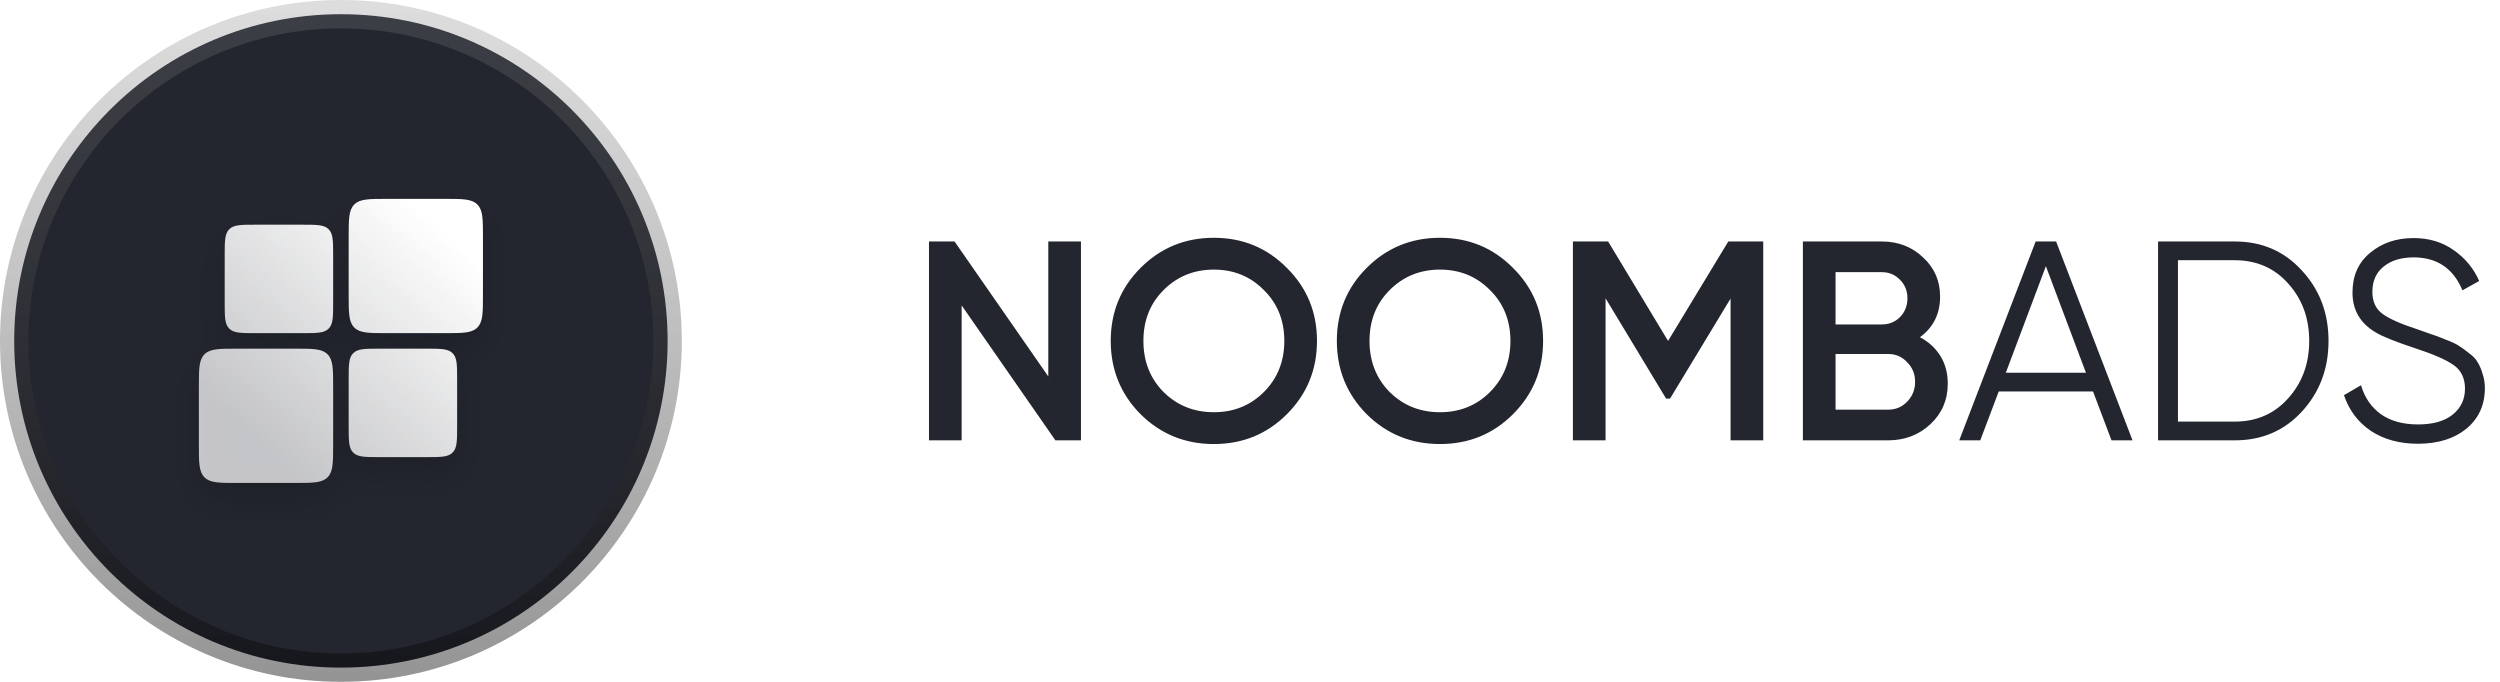
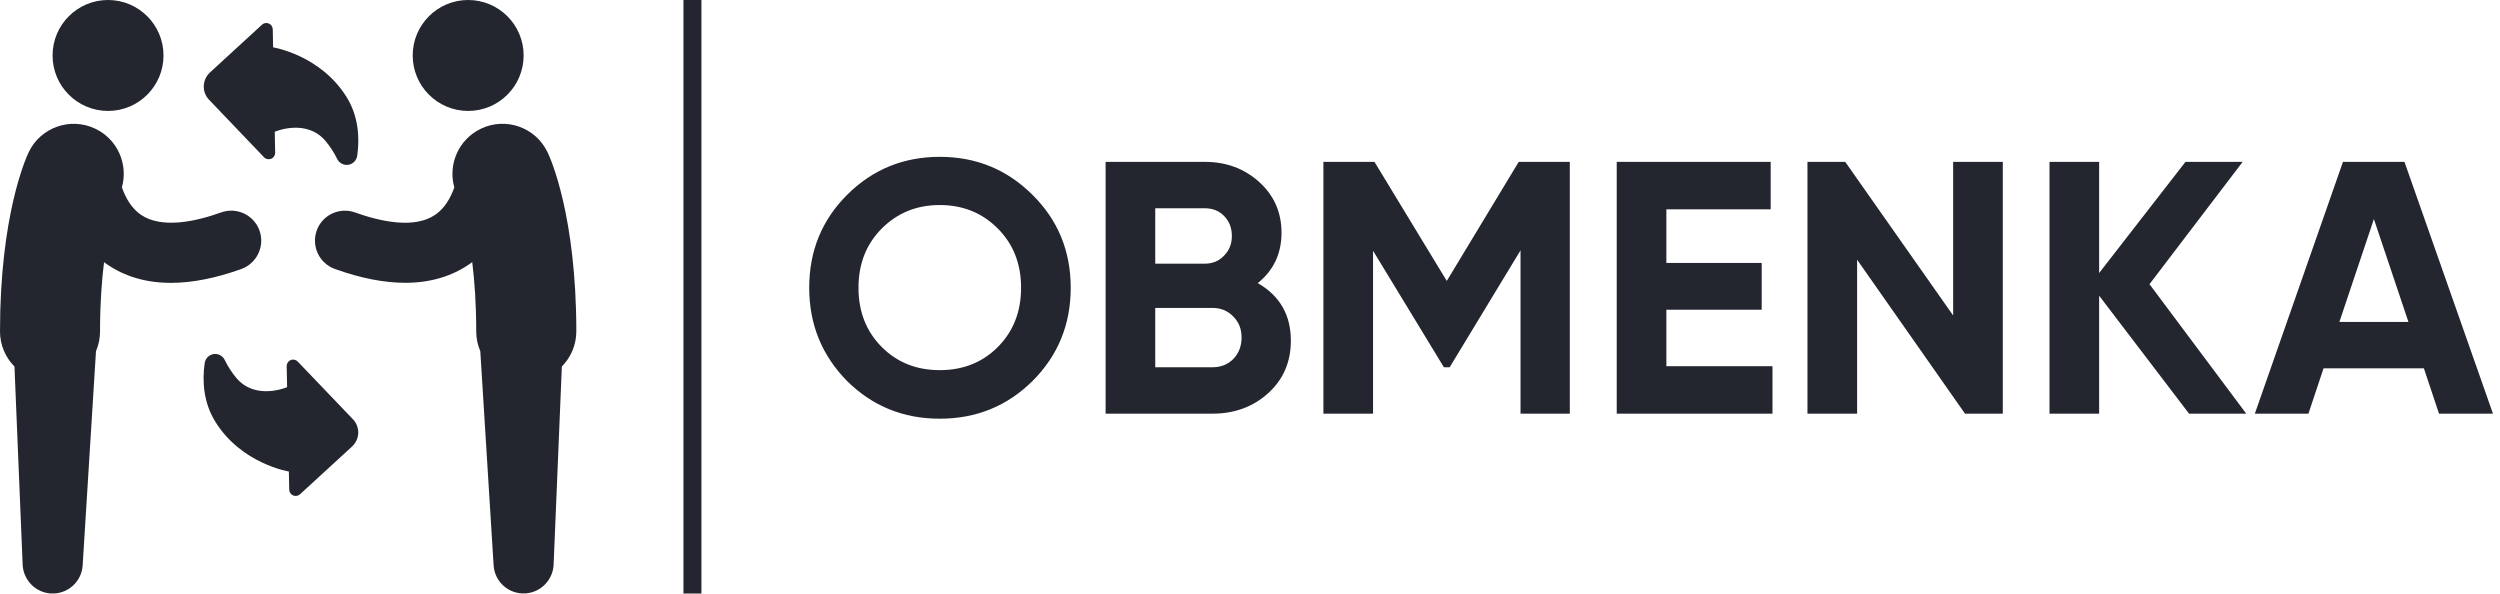
- <svg xmlns="http://www.w3.org/2000/svg" width="176" height="48" viewBox="0 0 176 48" fill="none">
-   <rect x="1" y="1" width="46" height="46" rx="23" fill="#23262F" />
-   <g filter="url(#filter0_d_1402_6802)">
-     <path d="M15.818 18C15.818 16.971 15.818 16.457 16.138 16.138C16.457 15.818 16.971 15.818 18 15.818H21.273C22.301 15.818 22.816 15.818 23.135 16.138C23.454 16.457 23.454 16.971 23.454 18V21.273C23.454 22.301 23.454 22.816 23.135 23.135C22.816 23.454 22.301 23.454 21.273 23.454H18C16.971 23.454 16.457 23.454 16.138 23.135C15.818 22.816 15.818 22.301 15.818 21.273V18Z" fill="url(#paint0_linear_1402_6802)" />
-     <path d="M24.546 26.727C24.546 25.699 24.546 25.184 24.865 24.865C25.184 24.546 25.699 24.546 26.727 24.546H30C31.029 24.546 31.543 24.546 31.862 24.865C32.182 25.184 32.182 25.699 32.182 26.727V30C32.182 31.029 32.182 31.543 31.862 31.862C31.543 32.182 31.029 32.182 30 32.182H26.727C25.699 32.182 25.184 32.182 24.865 31.862C24.546 31.543 24.546 31.029 24.546 30V26.727Z" fill="url(#paint1_linear_1402_6802)" />
-     <path d="M24.546 16.702C24.546 15.428 24.546 14.791 24.941 14.396C25.337 14 25.974 14 27.247 14H31.298C32.572 14 33.209 14 33.604 14.396C34 14.791 34 15.428 34 16.702V20.753C34 22.026 34 22.663 33.604 23.059C33.209 23.454 32.572 23.454 31.298 23.454H27.247C25.974 23.454 25.337 23.454 24.941 23.059C24.546 22.663 24.546 22.026 24.546 20.753V16.702Z" fill="url(#paint2_linear_1402_6802)" />
-     <path d="M14 27.247C14 25.974 14 25.337 14.396 24.941C14.791 24.546 15.428 24.546 16.702 24.546H20.753C22.026 24.546 22.663 24.546 23.059 24.941C23.454 25.337 23.454 25.974 23.454 27.247V31.298C23.454 32.572 23.454 33.209 23.059 33.604C22.663 34 22.026 34 20.753 34H16.702C15.428 34 14.791 34 14.396 33.604C14 33.209 14 32.572 14 31.298V27.247Z" fill="url(#paint3_linear_1402_6802)" />
-   </g>
-   <rect x="1" y="1" width="46" height="46" rx="23" stroke="url(#paint4_linear_1402_6802)" stroke-width="2" />
-   <path d="M73.8 17H76.1V31H74.3L67.7 21.5V31H65.4V17H67.2L73.8 26.5V17ZM90.596 29.16C89.196 30.56 87.483 31.26 85.456 31.26C83.429 31.26 81.709 30.56 80.296 29.16C78.896 27.747 78.196 26.027 78.196 24C78.196 21.973 78.896 20.26 80.296 18.86C81.709 17.447 83.429 16.74 85.456 16.74C87.483 16.74 89.196 17.447 90.596 18.86C92.009 20.26 92.716 21.973 92.716 24C92.716 26.027 92.009 27.747 90.596 29.16ZM81.916 27.6C82.876 28.547 84.056 29.02 85.456 29.02C86.856 29.02 88.029 28.547 88.976 27.6C89.936 26.64 90.416 25.44 90.416 24C90.416 22.56 89.936 21.367 88.976 20.42C88.029 19.46 86.856 18.98 85.456 18.98C84.056 18.98 82.876 19.46 81.916 20.42C80.969 21.367 80.496 22.56 80.496 24C80.496 25.44 80.969 26.64 81.916 27.6ZM106.514 29.16C105.114 30.56 103.401 31.26 101.374 31.26C99.347 31.26 97.627 30.56 96.214 29.16C94.814 27.747 94.114 26.027 94.114 24C94.114 21.973 94.814 20.26 96.214 18.86C97.627 17.447 99.347 16.74 101.374 16.74C103.401 16.74 105.114 17.447 106.514 18.86C107.927 20.26 108.634 21.973 108.634 24C108.634 26.027 107.927 27.747 106.514 29.16ZM97.834 27.6C98.794 28.547 99.974 29.02 101.374 29.02C102.774 29.02 103.947 28.547 104.894 27.6C105.854 26.64 106.334 25.44 106.334 24C106.334 22.56 105.854 21.367 104.894 20.42C103.947 19.46 102.774 18.98 101.374 18.98C99.974 18.98 98.794 19.46 97.834 20.42C96.887 21.367 96.414 22.56 96.414 24C96.414 25.44 96.887 26.64 97.834 27.6ZM124.132 17V31H121.832V21.02L117.572 28.06H117.292L113.032 21V31H110.732V17H113.212L117.432 24L121.672 17H124.132ZM135.163 23.74C135.777 24.06 136.257 24.5 136.603 25.06C136.95 25.62 137.123 26.267 137.123 27C137.123 28.147 136.717 29.1 135.903 29.86C135.09 30.62 134.097 31 132.923 31H126.923V17H132.483C133.63 17 134.597 17.373 135.383 18.12C136.183 18.853 136.583 19.773 136.583 20.88C136.583 22.093 136.11 23.047 135.163 23.74ZM132.483 19.16H129.223V22.84H132.483C132.99 22.84 133.417 22.667 133.763 22.32C134.11 21.96 134.283 21.52 134.283 21C134.283 20.48 134.11 20.047 133.763 19.7C133.417 19.34 132.99 19.16 132.483 19.16ZM132.923 28.84C133.457 28.84 133.903 28.653 134.263 28.28C134.637 27.893 134.823 27.427 134.823 26.88C134.823 26.333 134.637 25.873 134.263 25.5C133.903 25.113 133.457 24.92 132.923 24.92H129.223V28.84H132.923ZM148.65 31L147.35 27.56H140.71L139.41 31H137.93L143.31 17H144.75L150.13 31H148.65ZM141.21 26.24H146.85L144.03 18.74L141.21 26.24ZM157.328 17C159.235 17 160.808 17.68 162.048 19.04C163.301 20.387 163.928 22.04 163.928 24C163.928 25.96 163.301 27.62 162.048 28.98C160.808 30.327 159.235 31 157.328 31H151.928V17H157.328ZM157.328 29.68C158.861 29.68 160.115 29.133 161.088 28.04C162.075 26.947 162.568 25.6 162.568 24C162.568 22.4 162.075 21.053 161.088 19.96C160.115 18.867 158.861 18.32 157.328 18.32H153.328V29.68H157.328ZM170.215 31.24C168.935 31.24 167.835 30.94 166.915 30.34C166.008 29.727 165.375 28.887 165.015 27.82L166.215 27.12C166.468 27.987 166.935 28.667 167.615 29.16C168.295 29.64 169.168 29.88 170.235 29.88C171.275 29.88 172.082 29.653 172.655 29.2C173.242 28.733 173.535 28.12 173.535 27.36C173.535 26.627 173.268 26.073 172.735 25.7C172.202 25.327 171.322 24.94 170.095 24.54C168.642 24.06 167.682 23.673 167.215 23.38C166.148 22.74 165.615 21.813 165.615 20.6C165.615 19.413 166.028 18.48 166.855 17.8C167.682 17.107 168.702 16.76 169.915 16.76C171.008 16.76 171.955 17.047 172.755 17.62C173.555 18.18 174.148 18.9 174.535 19.78L173.355 20.44C172.715 18.893 171.568 18.12 169.915 18.12C169.048 18.12 168.348 18.333 167.815 18.76C167.282 19.187 167.015 19.78 167.015 20.54C167.015 21.233 167.255 21.753 167.735 22.1C168.215 22.447 169.008 22.8 170.115 23.16C170.622 23.333 170.982 23.46 171.195 23.54C171.422 23.607 171.742 23.727 172.155 23.9C172.582 24.06 172.895 24.207 173.095 24.34C173.295 24.46 173.535 24.633 173.815 24.86C174.108 25.073 174.315 25.293 174.435 25.52C174.568 25.733 174.682 26 174.775 26.32C174.882 26.627 174.935 26.96 174.935 27.32C174.935 28.507 174.502 29.46 173.635 30.18C172.768 30.887 171.628 31.24 170.215 31.24Z" fill="#23262F" />
-   <defs>
-     <filter id="filter0_d_1402_6802" x="11.587" y="12.793" width="24.827" height="24.827" filterUnits="userSpaceOnUse" color-interpolation-filters="sRGB">
-       <feFlood flood-opacity="0" result="BackgroundImageFix" />
-       <feColorMatrix in="SourceAlpha" type="matrix" values="0 0 0 0 0 0 0 0 0 0 0 0 0 0 0 0 0 0 127 0" result="hardAlpha" />
-       <feOffset dy="1.207" />
-       <feGaussianBlur stdDeviation="1.207" />
-       <feColorMatrix type="matrix" values="0 0 0 0 0 0 0 0 0 0 0 0 0 0 0 0 0 0 0.15 0" />
-       <feBlend mode="normal" in2="BackgroundImageFix" result="effect1_dropShadow_1402_6802" />
-       <feBlend mode="normal" in="SourceGraphic" in2="effect1_dropShadow_1402_6802" result="shape" />
-     </filter>
-     <linearGradient id="paint0_linear_1402_6802" x1="29.969" y1="15.187" x2="16.723" y2="29.605" gradientUnits="userSpaceOnUse">
-       <stop stop-color="white" />
-       <stop offset="1" stop-color="#FCFCFD" stop-opacity="0.75" />
-     </linearGradient>
-     <linearGradient id="paint1_linear_1402_6802" x1="29.969" y1="15.187" x2="16.723" y2="29.605" gradientUnits="userSpaceOnUse">
-       <stop stop-color="white" />
-       <stop offset="1" stop-color="#FCFCFD" stop-opacity="0.75" />
-     </linearGradient>
-     <linearGradient id="paint2_linear_1402_6802" x1="29.969" y1="15.187" x2="16.723" y2="29.605" gradientUnits="userSpaceOnUse">
-       <stop stop-color="white" />
-       <stop offset="1" stop-color="#FCFCFD" stop-opacity="0.75" />
-     </linearGradient>
-     <linearGradient id="paint3_linear_1402_6802" x1="29.969" y1="15.187" x2="16.723" y2="29.605" gradientUnits="userSpaceOnUse">
-       <stop stop-color="white" />
-       <stop offset="1" stop-color="#FCFCFD" stop-opacity="0.75" />
-     </linearGradient>
-     <linearGradient id="paint4_linear_1402_6802" x1="24" y1="0" x2="24" y2="48" gradientUnits="userSpaceOnUse">
-       <stop stop-color="#818181" stop-opacity="0.27" />
-       <stop offset="1" stop-opacity="0.42" />
-     </linearGradient>
-   </defs>
+ <svg xmlns="http://www.w3.org/2000/svg" width="139" height="33" viewBox="0 0 139 33" fill="none">
+   <path d="M6.007 6.168C7.71 6.168 9.091 4.788 9.091 3.084C9.091 1.381 7.71 0 6.007 0C4.303 0 2.923 1.381 2.923 3.084C2.923 4.788 4.303 6.168 6.007 6.168Z" fill="#23262F" />
+   <path d="M14.428 12.818C14.118 11.953 13.162 11.498 12.293 11.811C10.899 12.313 8.997 12.737 7.832 11.939C7.303 11.576 6.976 10.986 6.778 10.417C7.138 9.138 6.539 7.744 5.296 7.155C3.909 6.495 2.249 7.084 1.593 8.468C1.431 8.811 0 12 0 18.424C0 19.185 0.306 19.875 0.805 20.38L1.259 31.397C1.296 32.239 1.963 32.943 2.825 32.997C3.747 33.054 4.539 32.353 4.596 31.434L5.337 19.525C5.481 19.189 5.562 18.818 5.562 18.428C5.562 16.912 5.653 15.63 5.785 14.576C5.828 14.606 5.869 14.64 5.912 14.67C6.923 15.374 8.121 15.727 9.502 15.727C10.68 15.727 11.987 15.471 13.421 14.956C14.286 14.64 14.737 13.683 14.428 12.818Z" fill="#23262F" />
+   <path d="M26.03 0C27.734 0 29.114 1.38 29.114 3.084C29.114 4.788 27.734 6.168 26.03 6.168C24.327 6.168 22.946 4.788 22.946 3.084C22.946 1.38 24.327 0 26.03 0Z" fill="#23262F" />
+   <path d="M30.445 8.468C29.785 7.081 28.128 6.492 26.741 7.155C25.498 7.747 24.899 9.138 25.259 10.418C25.061 10.986 24.734 11.576 24.202 11.939C23.037 12.741 21.135 12.313 19.741 11.812C18.872 11.502 17.916 11.953 17.609 12.818C17.3 13.687 17.751 14.64 18.616 14.953C20.05 15.468 21.357 15.724 22.535 15.724C23.913 15.724 25.114 15.37 26.128 14.667C26.172 14.636 26.215 14.603 26.256 14.572C26.387 15.626 26.478 16.906 26.478 18.424C26.478 18.815 26.559 19.185 26.704 19.522L27.445 31.431C27.502 32.354 28.293 33.051 29.215 32.993C30.074 32.94 30.744 32.236 30.781 31.394L31.239 20.377C31.734 19.875 32.044 19.185 32.044 18.421C32.041 12 30.61 8.808 30.445 8.468Z" fill="#23262F" />
+   <path d="M16.555 20.104C16.454 19.997 16.296 19.963 16.162 20.02C16.027 20.078 15.939 20.209 15.939 20.36L15.963 21.525C15.963 21.525 14.209 22.29 13.135 21.007C12.862 20.68 12.653 20.34 12.495 20.014C12.38 19.778 12.128 19.646 11.872 19.687C11.616 19.727 11.417 19.933 11.38 20.189C11.242 21.165 11.3 22.364 11.97 23.445C13.428 25.795 16.061 26.216 16.061 26.216L16.081 27.222C16.084 27.364 16.168 27.492 16.296 27.546C16.424 27.603 16.576 27.576 16.68 27.482L19.576 24.825C19.784 24.63 19.909 24.364 19.919 24.078C19.926 23.795 19.822 23.515 19.623 23.31L16.555 20.104Z" fill="#23262F" />
+   <path d="M14.68 8.744C14.781 8.852 14.939 8.882 15.077 8.828C15.215 8.771 15.303 8.637 15.3 8.492L15.276 7.327C15.276 7.327 17.03 6.562 18.104 7.845C18.377 8.169 18.586 8.512 18.747 8.839C18.862 9.071 19.114 9.202 19.37 9.162C19.626 9.121 19.825 8.916 19.862 8.66C20 7.684 19.943 6.485 19.276 5.404C17.818 3.051 15.185 2.633 15.185 2.633L15.165 1.63C15.162 1.488 15.077 1.36 14.949 1.307C14.822 1.253 14.67 1.276 14.566 1.374L11.673 4.03C11.465 4.222 11.34 4.492 11.33 4.781C11.32 5.068 11.428 5.344 11.626 5.549L14.68 8.744Z" fill="#23262F" />
+   <path d="M57.412 21.18C55.999 22.58 54.279 23.28 52.252 23.28C50.225 23.28 48.505 22.58 47.092 21.18C45.692 19.753 44.992 18.027 44.992 16C44.992 13.96 45.692 12.24 47.092 10.84C48.505 9.427 50.225 8.72 52.252 8.72C54.279 8.72 55.999 9.427 57.412 10.84C58.825 12.24 59.532 13.96 59.532 16C59.532 18.04 58.825 19.767 57.412 21.18ZM49.032 19.3C49.885 20.153 50.959 20.58 52.252 20.58C53.545 20.58 54.619 20.153 55.472 19.3C56.339 18.433 56.772 17.333 56.772 16C56.772 14.667 56.339 13.567 55.472 12.7C54.605 11.833 53.532 11.4 52.252 11.4C50.972 11.4 49.899 11.833 49.032 12.7C48.165 13.567 47.732 14.667 47.732 16C47.732 17.333 48.165 18.433 49.032 19.3ZM69.932 15.74C71.159 16.447 71.772 17.513 71.772 18.94C71.772 20.127 71.352 21.1 70.512 21.86C69.672 22.62 68.638 23 67.412 23H61.472V9H66.992C68.178 9 69.185 9.373 70.012 10.12C70.838 10.867 71.252 11.807 71.252 12.94C71.252 14.1 70.812 15.033 69.932 15.74ZM66.992 11.58H64.232V14.66H66.992C67.418 14.66 67.772 14.513 68.052 14.22C68.345 13.927 68.492 13.56 68.492 13.12C68.492 12.68 68.352 12.313 68.072 12.02C67.792 11.727 67.432 11.58 66.992 11.58ZM64.232 20.42H67.412C67.879 20.42 68.265 20.267 68.572 19.96C68.879 19.64 69.032 19.24 69.032 18.76C69.032 18.293 68.879 17.907 68.572 17.6C68.265 17.28 67.879 17.12 67.412 17.12H64.232V20.42ZM84.441 9H87.281V23H84.541V13.92L80.601 20.42H80.281L76.341 13.94V23H73.581V9H76.421L80.441 15.62L84.441 9ZM92.65 17.22V20.36H98.55V23H89.89V9H98.45V11.64H92.65V14.62H97.95V17.22H92.65ZM108.595 17.54V9H111.355V23H109.255L103.255 14.44V23H100.495V9H102.595L108.595 17.54ZM119.512 15.8L124.892 23H121.712L116.712 16.44V23H113.952V9H116.712V15.18L121.512 9H124.692L119.512 15.8ZM138.609 23H135.609L134.769 20.48H129.189L128.349 23H125.369L130.269 9H133.689L138.609 23ZM131.989 12.18L130.069 17.9H133.909L131.989 12.18Z" fill="#23262F" />
+   <line x1="38.5" y1="2.18557e-08" x2="38.5" y2="33" stroke="#23262F" />
</svg>
